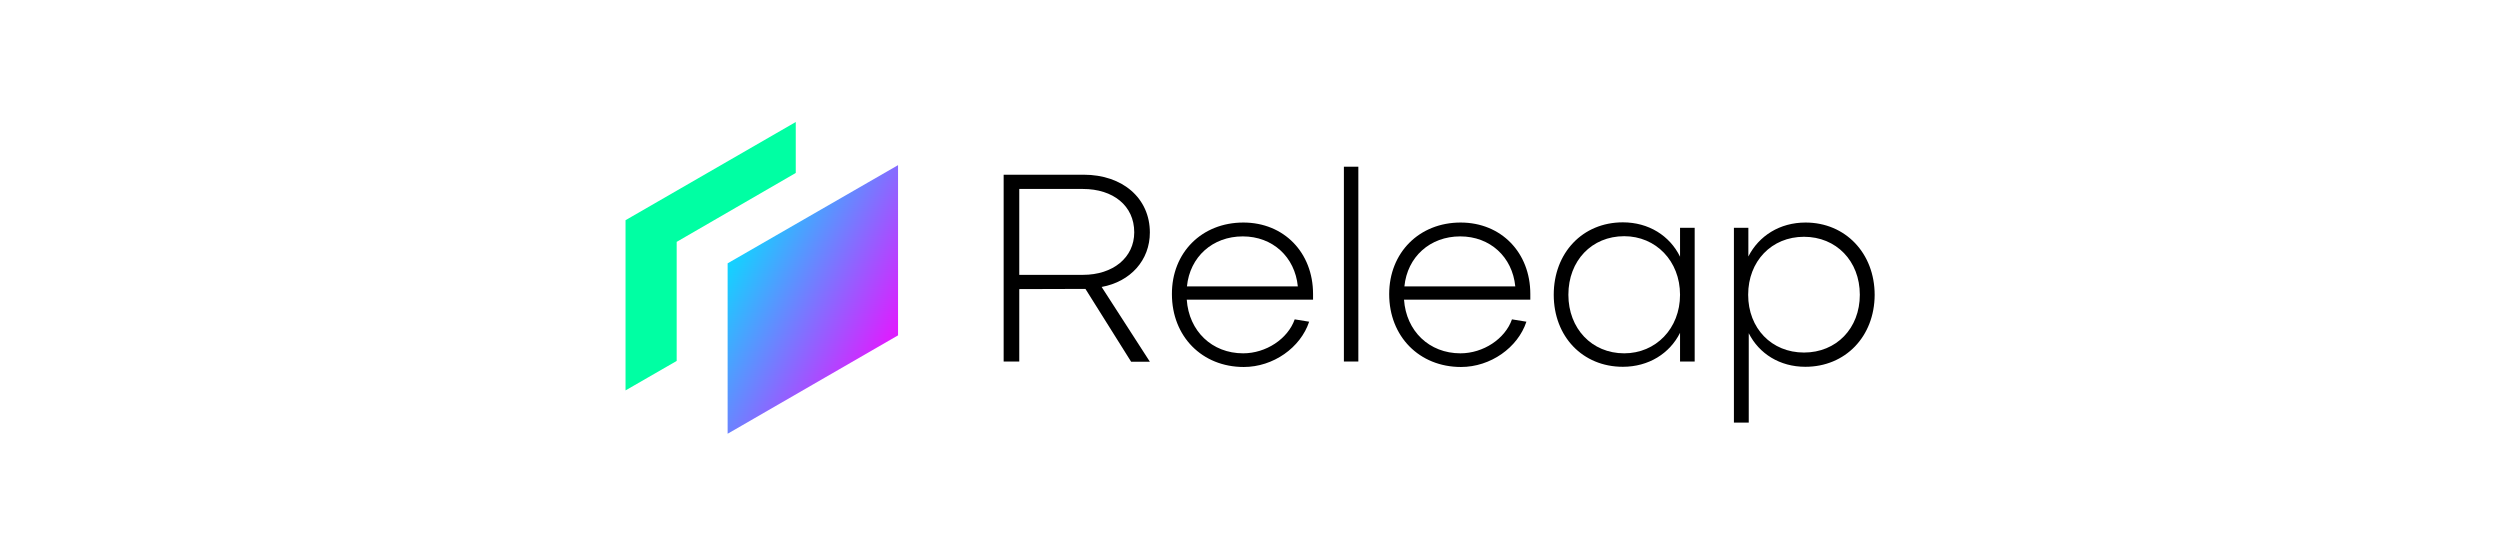
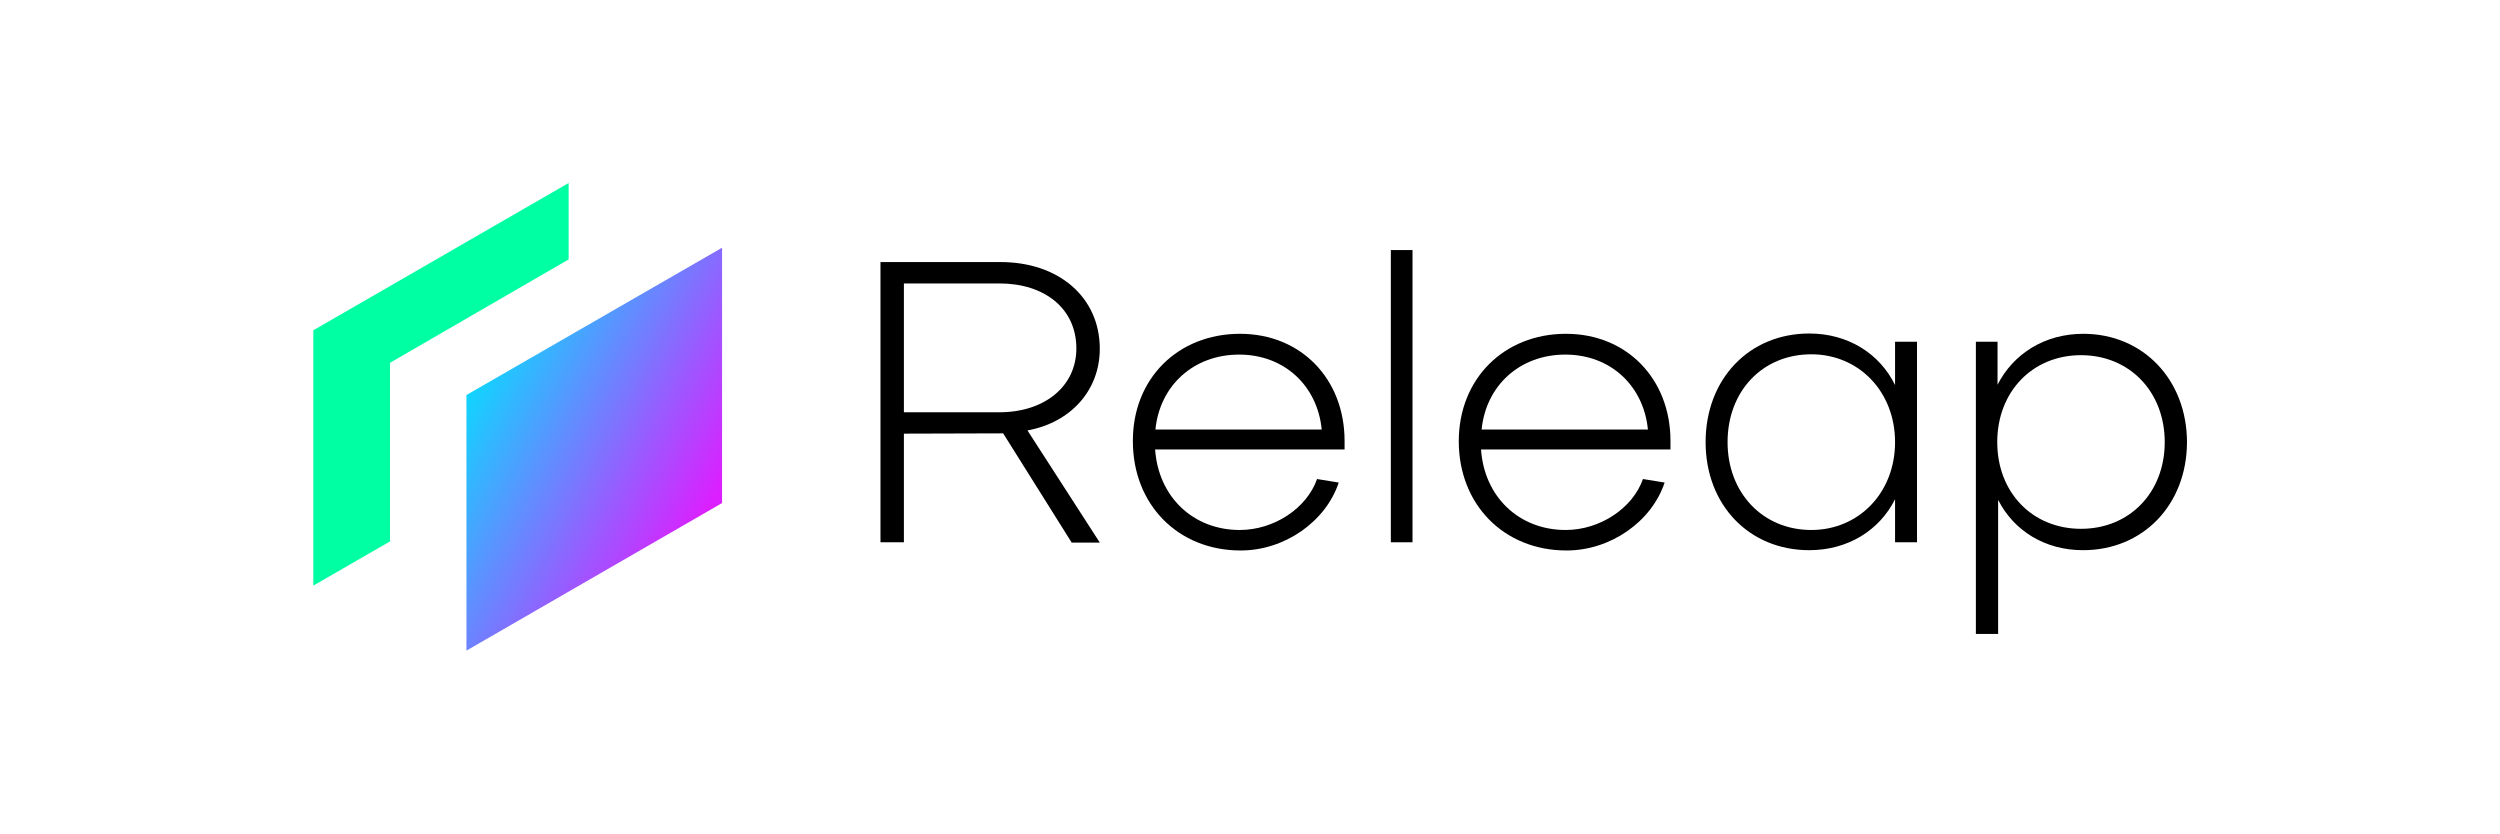
- <svg xmlns="http://www.w3.org/2000/svg" version="1.1" id="Layer_1" x="0px" y="0px" width="180.0px" height="40.0px" viewBox="0 0 747.8 284.6" style="enable-background:new 0 0 747.8 284.6;" xml:space="preserve">
+ <svg xmlns="http://www.w3.org/2000/svg" version="1.1" id="Layer_1" x="0px" y="0px" width="120.0px" height="40.0px" viewBox="0 0 747.8 284.6" style="enable-background:new 0 0 747.8 284.6;" xml:space="preserve">
  <style type="text/css">
	.st0{fill:#000000;}
	.st1{fill:url(#SVGID_1_);}
	.st2{fill:#00FFA3;}
</style>
  <g>
    <g>
      <path class="st0" d="M255.7,185.2h-8V89.5h41c20,0,33.9,12.1,33.9,29.6c0,14.2-9.9,25.2-24.7,27.9l24.7,38.3H313L289.6,148    l-33.9,0.1L255.7,185.2L255.7,185.2z M255.7,96.8v44h32.6c15.5,0,26.3-8.9,26.3-21.8c0-13.6-10.8-22.2-26.3-22.2H255.7z" />
      <path class="st0" d="M370.5,114c20.8,0,35.7,15.4,35.7,36.6v2.9h-64.7c1.1,16.1,12.9,27.5,28.9,27.5c11.7,0,22.9-7.4,26.4-17.4    l7.4,1.2c-4.4,13.3-18.4,23.2-33.5,23.2c-21.4,0-36.8-15.7-36.8-37.3C333.8,129.4,349.2,114,370.5,114z M398.4,146.7    c-1.5-15.1-12.9-25.6-28.2-25.6c-15.5,0-27.1,10.5-28.6,25.6H398.4z" />
      <path class="st0" d="M429.4,85.4v49.9v49.9h-3.7H422v-49.9V85.4h3.7H429.4z" />
      <path class="st0" d="M481.8,114c20.8,0,35.7,15.4,35.7,36.6v2.9h-64.7c1.1,16.1,12.9,27.5,28.9,27.5c11.7,0,22.9-7.4,26.4-17.4    l7.4,1.2c-4.4,13.3-18.4,23.2-33.5,23.2c-21.4,0-36.8-15.7-36.8-37.3C445.2,129.4,460.6,114,481.8,114z M509.8,146.7    c-1.5-15.1-12.9-25.6-28.2-25.6c-15.5,0-27.1,10.5-28.6,25.6H509.8z" />
      <path class="st0" d="M594.2,116.7h7.5v68.5h-7.5v-14.7c-5.3,10.6-16.1,17.4-29.3,17.4c-20.6,0-35.4-15.5-35.4-36.9    c0-21.5,14.8-37.1,35.4-37.1c13.2,0,24,6.8,29.3,17.6V116.7z M594.2,151c0-17.3-12.4-30-28.6-30c-16.6,0-28.6,12.5-28.6,30    c0,17.3,12,30,28.6,30C581.8,181,594.2,168.3,594.2,151z" />
      <path class="st0" d="M658.4,187.9c-13.1,0-23.7-6.7-29-17.2v45.8h-7.6v-99.8h7.4v14.7c5.4-10.6,16.1-17.4,29.3-17.4    c20.4,0,35.4,15.7,35.4,37.1C693.8,172.4,678.9,187.9,658.4,187.9z M686.3,151c0-17.3-12.1-29.7-28.6-29.7    c-16.6,0-28.6,12.5-28.6,29.7s12,29.6,28.6,29.6S686.3,168.2,686.3,151z" />
    </g>
  </g>
  <g>
    <linearGradient id="SVGID_1_" gradientUnits="userSpaceOnUse" x1="6625.917" y1="-2768.823" x2="6525.954" y2="-2691.074" gradientTransform="matrix(-1 0.5774 0 1 6721.255 -914.5238)">
      <stop offset="0" style="stop-color:#03E1FF" />
      <stop offset="1" style="stop-color:#DC1FFF" />
    </linearGradient>
    <polygon class="st1" points="106.3,222.2 106.3,134.9 193.6,84.6 193.6,171.8  " />
    <polygon class="st2" points="141.2,62.5 141.2,88.6 80.2,123.9 80.2,184.9 54,200 54,112.8  " />
  </g>
</svg>
